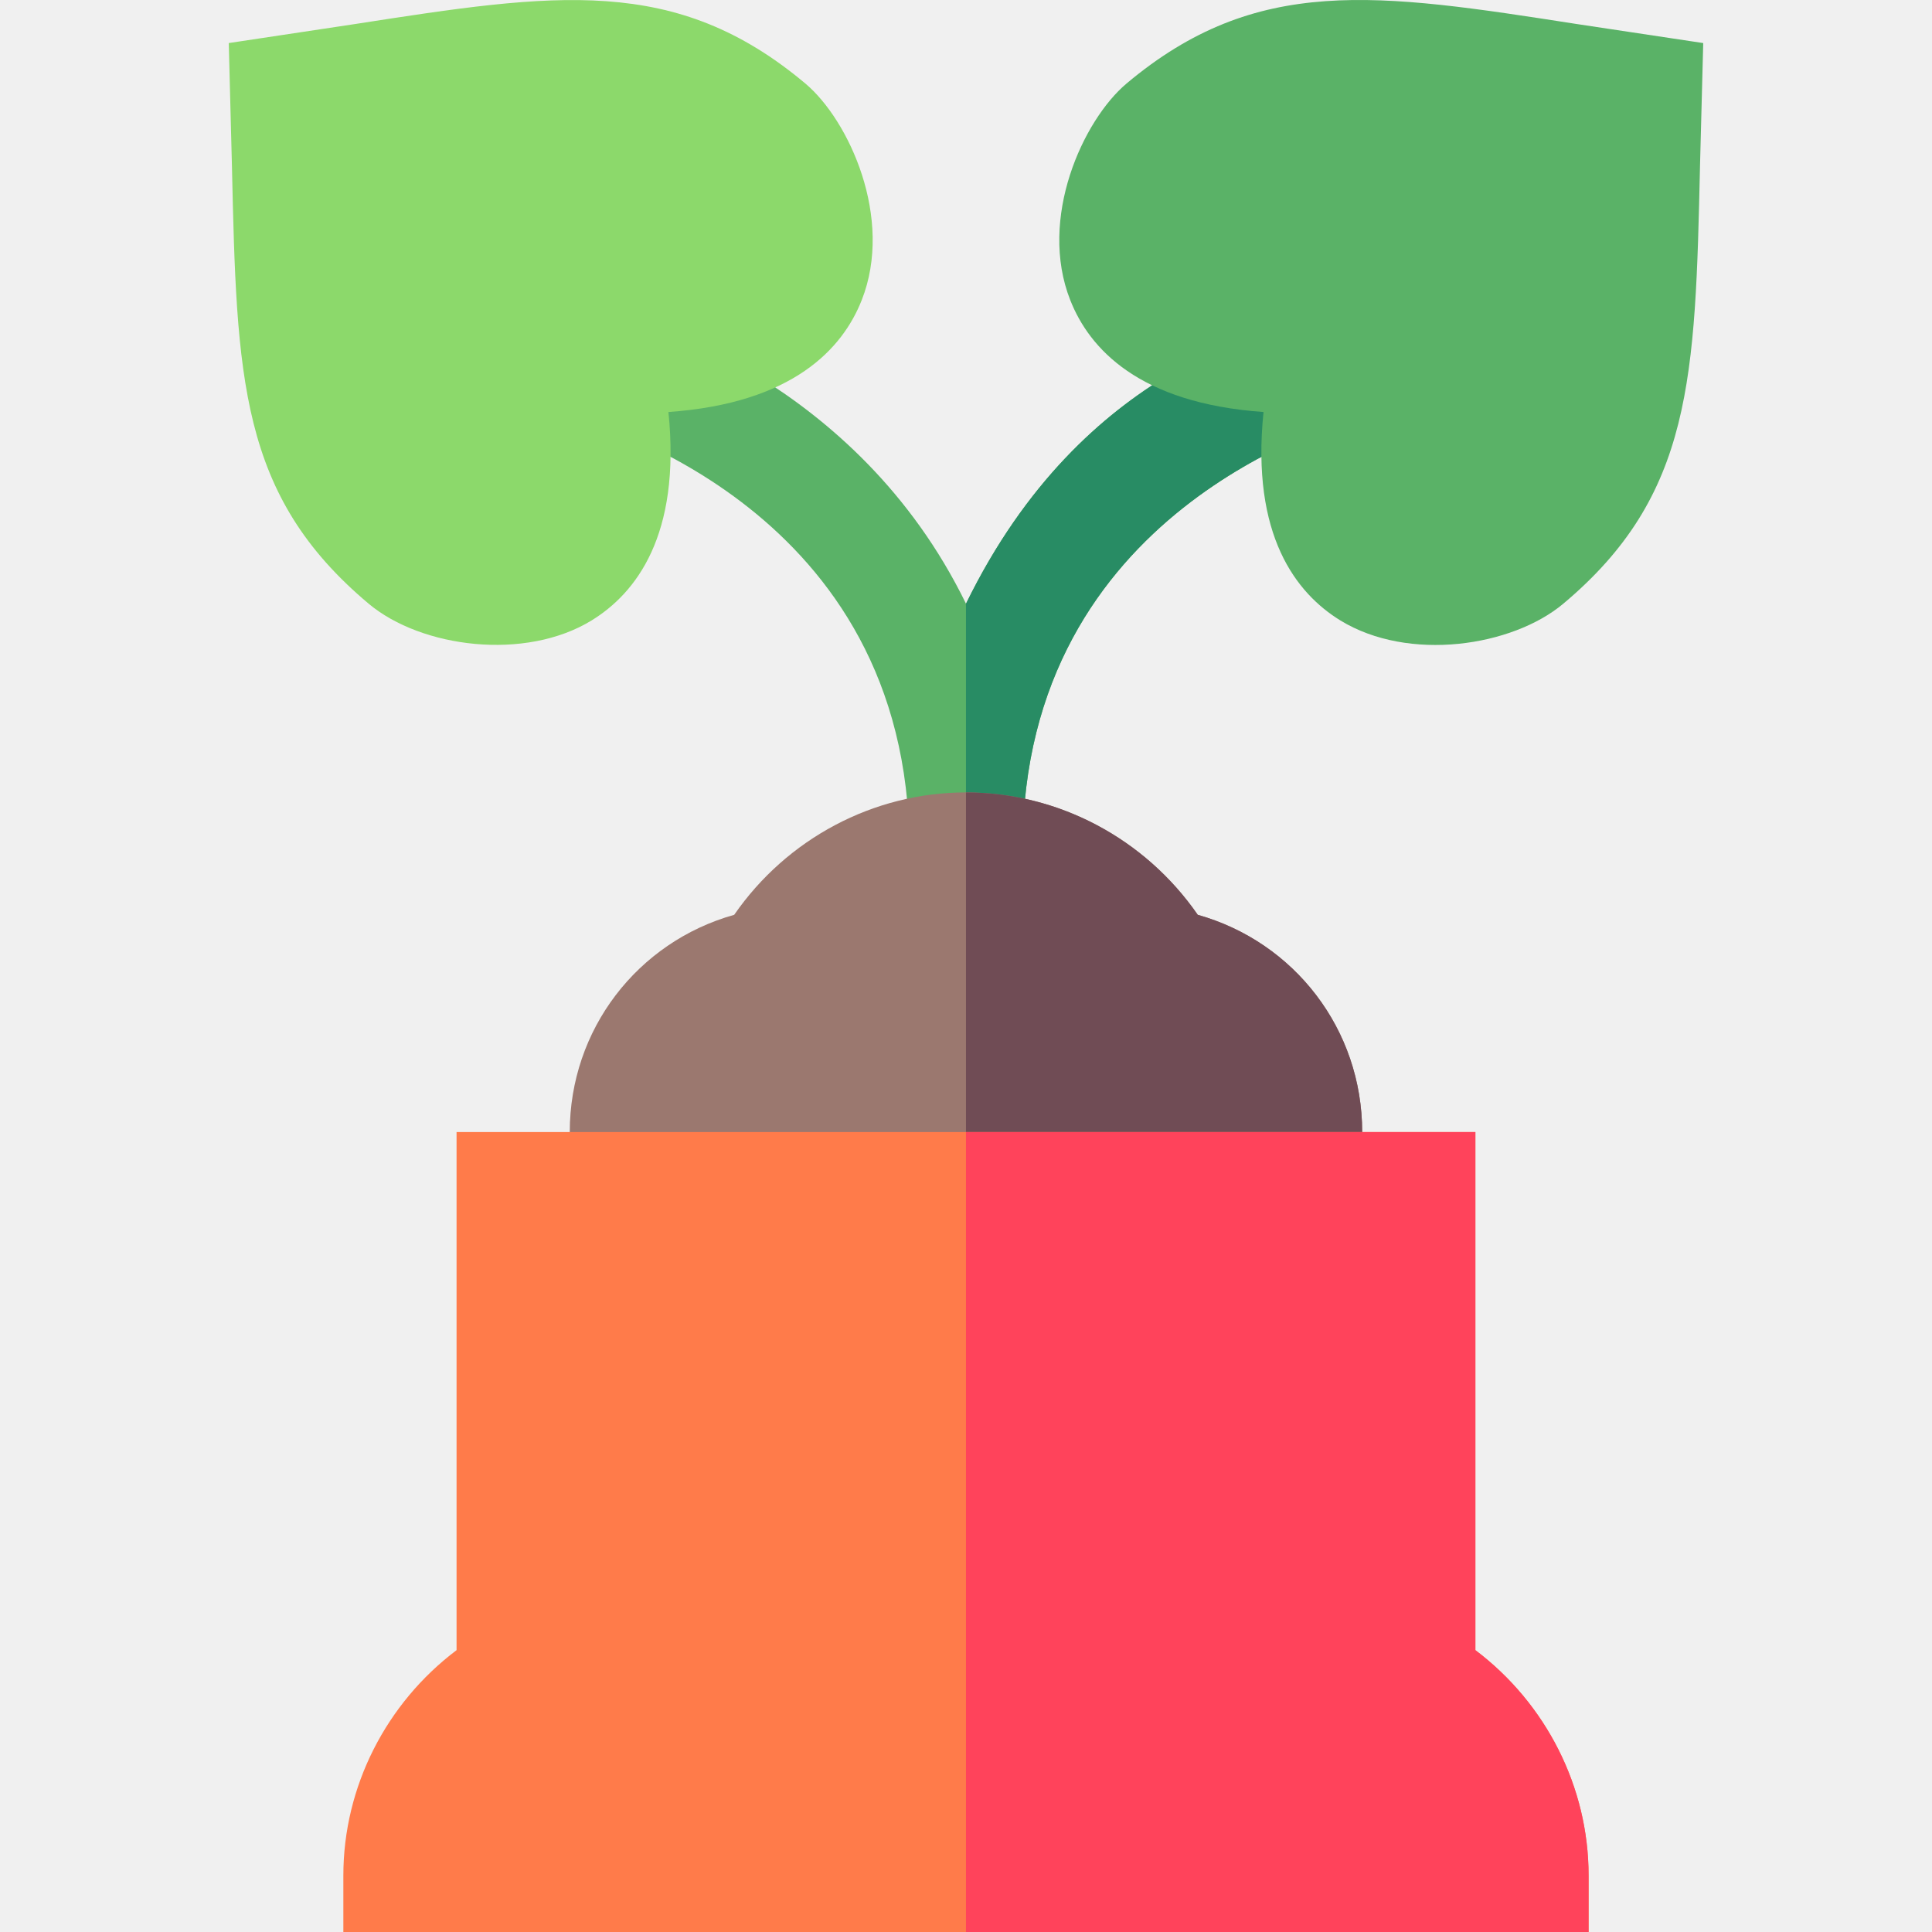
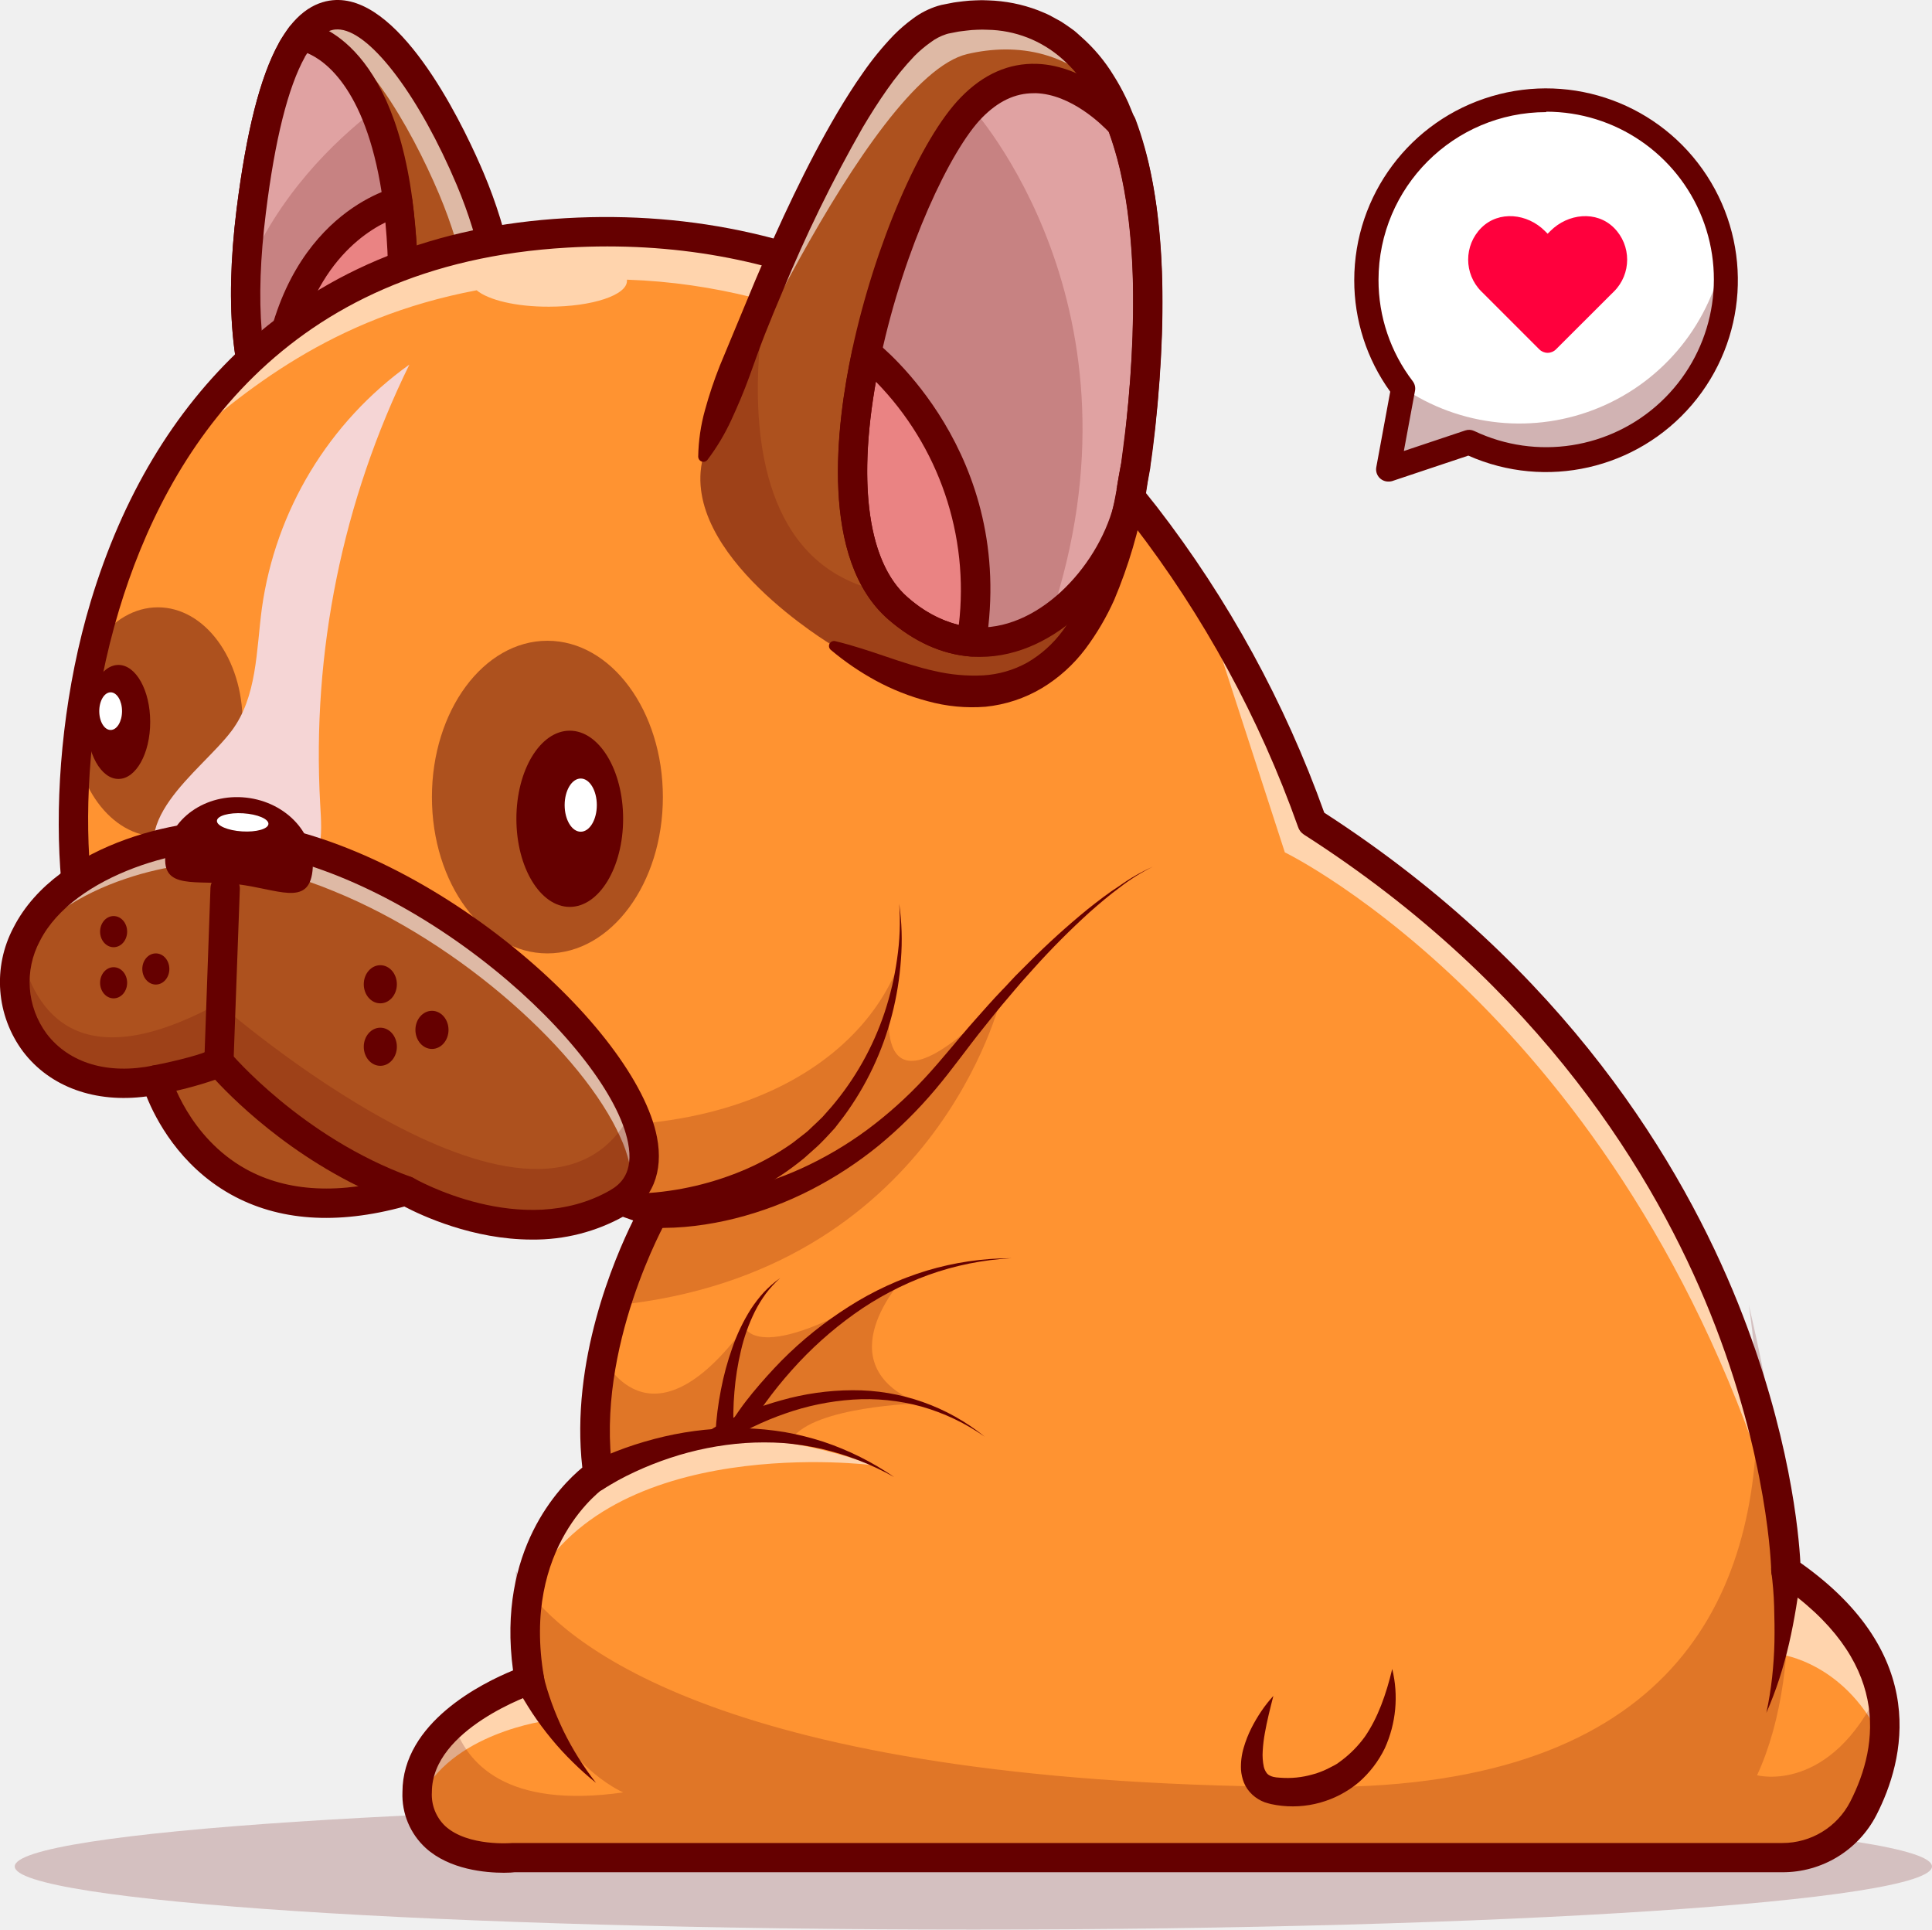
- <svg xmlns="http://www.w3.org/2000/svg" id="Capa_1" enable-background="new 0 0 512 512" height="512" viewBox="0 0 512 512" width="512">
-   <g>
-     <path d="m358.253 110.508-11.074-27.891c-9.218 5.515-59.725 12.988-91.179 77.364-.002-.004-.005-.009-.007-.013-29.229-59.813-86.944-74.813-91.187-77.351l-11.074 27.891c3.001 2.269 87.193 23.811 87.268 114.395 0 .033-.007.064-.007.097h.015 14.985 15 .015c0-.033-.007-.064-.007-.097.074-90.529 84.251-112.127 87.252-114.395z" fill="#5ab267" />
-     <path d="m271.007 225c0-.033-.007-.064-.007-.097.075-90.529 84.252-112.126 87.253-114.395l-11.074-27.891c-9.218 5.515-59.725 12.988-91.179 77.364-.002-.004-.005-.009-.007-.013v65.032h15z" fill="#288c64" />
-     <path d="m97.716 160.005c-34.277-28.77-34.98-59.824-36.255-116.221l-.835-32.373 33.56-5.054c52.881-8.203 84.785-13.14 119.224 15.762 11.558 9.697 23.525 35.742 14.941 57.451-5.054 12.788-18.149 27.29-51.211 29.619 3.354 32.681-8.643 48.032-20.347 55.225-17.571 10.788-45.099 7.292-59.077-4.409z" fill="#8cd96b" />
-     <path d="m355.192 164.414c-11.689-7.192-23.687-22.529-20.347-55.225-33.047-2.329-46.143-16.816-51.196-29.604-8.599-21.709 3.369-47.754 14.912-57.466 34.453-28.93 66.357-23.979 119.238-15.761l33.574 5.054-.85 32.461c-1.274 56.353-1.978 87.378-36.255 116.133-13.504 11.305-40.92 15.533-59.076 4.408z" fill="#5ab267" />
-     <path d="m317.414 242.432c-13.946-20.157-36.885-32.432-61.421-32.432s-47.476 12.275-61.421 32.432c-25.635 7.207-43.579 30.381-43.579 57.568 0 6.841 1.157 13.564 3.413 19.995h101.587 101.587c2.256-6.431 3.413-13.154 3.413-19.995 0-27.187-17.945-50.361-43.579-57.568z" fill="#9b786f" />
-     <path d="m360.993 300c0-27.188-17.944-50.361-43.579-57.568-13.946-20.157-36.885-32.432-61.421-32.432v109.995h101.587c2.255-6.431 3.413-13.154 3.413-19.995z" fill="#704c55" />
-     <path d="m390.993 437.308v-137.308h-135-135v137.308c-18.691 14.092-30 36.24-30 59.692v15h165 165v-15c0-23.452-11.309-45.601-30-59.692z" fill="#ff7b4a" />
-     <path d="m420.993 497c0-23.452-11.309-45.601-30-59.692v-137.308h-135v212h165z" fill="#ff435b" />
+ <svg xmlns="http://www.w3.org/2000/svg" viewBox="0 0 415.59 415">
+   <defs>
+     <style>.cls-1{opacity:0.2;}.cls-2{fill:#650000;}.cls-3{fill:#ad511e;}.cls-4{opacity:0.6;}.cls-5{fill:#fff;}.cls-6{fill:#e0a2a2;}.cls-7{fill:#ea8383;}.cls-8{fill:#ff9331;}.cls-9{fill:#f5d5d5;}.cls-10{opacity:0.5;}.cls-11{opacity:0.3;}.cls-12{fill:#ff003d;}</style>
+   </defs>
+   <g id="Layer_2" data-name="Layer 2">
+     <g id="Layer_1-2" data-name="Layer 1">
+       <g class="cls-1">
+         <ellipse class="cls-2" cx="209.38" cy="401.42" rx="206.21" ry="13.58" />
+       </g>
+       <path class="cls-3" d="M101.16,97.72C94.8,103.33,70.32,111.88,58.84,92,53.72,83.07,51.18,68.49,54,45.41c2.11-17.22,5.17-28.23,8.77-34.69l.05-.11a26.27,26.27,0,0,1,1.88-2.86C76.65-7.81,93.19,19.64,101.16,38.51,112.08,64.37,110.31,89.64,101.16,97.72Z" />
+       <g class="cls-4">
+         <path class="cls-5" d="M101.67,98.3c-2.2,1.93-6.55,4.22-11.78,5.56a21.75,21.75,0,0,0,4.56-2.9c9.14-8.08,10.91-33.36,0-59.22-6.12-14.48-17.29-34-27.54-35.28C78.66-4.73,94.07,21.09,101.67,39.09,112.59,65,110.82,90.22,101.67,98.3Z" />
+       </g>
+       <path class="cls-2" d="M80.64,107.61a33.1,33.1,0,0,1-5.23-.41A26.84,26.84,0,0,1,56.1,93.56C50,82.92,48.23,66.59,50.89,45,53,28.31,55.93,16.61,60,9.24l0,0L60.11,9a28.84,28.84,0,0,1,2.12-3.21C66.4.37,71-.3,74.07.09c14,1.8,26.51,28.92,30,37.19,10.71,25.36,10.35,53-.82,62.81h0C99.32,103.56,90.31,107.61,80.64,107.61Zm-15-95.5v0a.75.75,0,0,0-.07.12c-3.64,6.55-6.46,17.83-8.4,33.54C54.68,66,56.16,81,61.58,90.4A20.42,20.42,0,0,0,76.43,101c9.7,1.58,19.53-2.87,22.64-5.61,8-7,9.54-31.06-.82-55.61C90.32,21,80.05,7.23,73.27,6.37c-1.37-.18-3.48,0-6,3.31A21.36,21.36,0,0,0,65.64,12.11Zm35.52,85.61h0Z" />
+       <path class="cls-6" d="M58.92,92.09,58.84,92c-4.08-7.08-6.51-17.73-5.92-33.4q.24-6.07,1.1-13.16c2.13-17.21,5.19-28.23,8.77-34.7l.06-.1,1.88-2.86S74,8.49,80.54,23.66a74.73,74.73,0,0,1,5,19.72c.42,3.17.74,6.65.93,10.42C88.81,98.3,58.92,92.09,58.92,92.09Z" />
+       <g class="cls-1">
+         <path class="cls-2" d="M58.92,92.09,58.84,92c-4.08-7.08-6.51-17.73-5.92-33.4,7-16.6,18.71-28,27.62-34.91a74.73,74.73,0,0,1,5,19.72c.42,3.17.74,6.65.93,10.42C88.81,98.3,58.92,92.09,58.92,92.09Z" />
+       </g>
+       <path class="cls-2" d="M62.55,95.54a22.22,22.22,0,0,1-4.27-.36A3.15,3.15,0,0,1,56.39,94l-.08-.1a2.3,2.3,0,0,1-.21-.33C50,82.92,48.23,66.59,50.89,45,53,28.31,55.93,16.6,60,9.24l0,0a3.54,3.54,0,0,1,.19-.33L62.09,6A3.15,3.15,0,0,1,65,4.6C65.75,4.66,83.9,6.52,88.71,43c.45,3.41.76,7,1,10.67C90.54,70.72,86.94,82.86,79,89.72A25.06,25.06,0,0,1,62.55,95.54ZM60.9,89.15c2.69.21,8.91.12,14-4.29,6.39-5.52,9.23-15.92,8.45-30.89-.17-3.51-.48-6.94-.9-10.18C79.22,19.4,69.93,13,66.1,11.42l-.51.78,0,.05c-3.64,6.55-6.46,17.83-8.4,33.54C54.78,65.1,56,79.68,60.9,89.15Z" />
+       <path class="cls-7" d="M58.92,92.09,58.84,92C59,53.41,80.53,44.86,85.57,43.38c.42,3.18.74,6.65.93,10.42C88.81,98.3,58.92,92.09,58.92,92.09Z" />
+       <path class="cls-2" d="M62.55,95.54a22.22,22.22,0,0,1-4.27-.36A3.15,3.15,0,0,1,56.39,94l-.08-.1A3.25,3.25,0,0,1,55.68,92c.2-41.11,24.2-50.21,29-51.61a3.15,3.15,0,0,1,4,2.62c.45,3.41.76,7,1,10.67C90.54,70.72,86.94,82.86,79,89.72A25.06,25.06,0,0,1,62.55,95.54Zm-.49-6.33a19,19,0,0,0,12.83-4.35c6.39-5.52,9.23-15.92,8.45-30.89q-.15-3.13-.44-6.14C76,51.24,63,61.32,62.06,89.21Z" />
+       <path class="cls-8" d="M405.22,375.87c-1.72,14-11.64,24.34-11.64,24.34h-283S91.89,402,89.93,388.52a16.53,16.53,0,0,1-.17-2.4c0-6.1,3.47-11.05,7.78-14.82A53.89,53.89,0,0,1,113.9,362c-.13-.79-.26-1.57-.36-2.35s-.17-1.38-.24-2.06a51.84,51.84,0,0,1,.45-14.5c3.13-17.5,14.91-25.36,14.91-25.36s0-.18,0-.27a76.58,76.58,0,0,1,1-24.95,101.58,101.58,0,0,1,2.79-11.1,109.35,109.35,0,0,1,8.33-20S40.13,226.5,24,214.43c-4.45-3.34-8-16.85-8.26-34.79-.36-23.95,5.07-55.82,21.88-81.9h0C53.74,72.79,80.22,53.15,122,50.78c69.56-4,112.8,40.76,136.58,78.16q1.58,2.48,3,4.9h0c14.42,23.93,20.68,43.69,20.68,43.69,61.65,39.45,86,91,95.65,125a176.8,176.8,0,0,1,5.76,28.75v0c.5,4.6.53,7.18.53,7.18s.3.19.45.3c11.89,8.17,17.63,16.77,19.78,24.88A31.91,31.91,0,0,1,405.22,375.87Z" />
+       <g class="cls-4">
+         <path class="cls-5" d="M405.22,375.19c-7.73-17.71-22.29-19.37-22.29-19.37,1.65-8.11.65-25.16.65-25.16h.08c.5,4.6.53,7.18.53,7.18l.45.3c11.89,8.17,17.63,16.78,19.78,24.89A31.85,31.85,0,0,1,405.22,375.19Z" />
+       </g>
+       <g class="cls-4">
+         <path class="cls-5" d="M118,370s-21.46,2.61-27.81,17.34l-.24.53a16.49,16.49,0,0,1-.17-2.39c0-6.11,3.47-11.05,7.78-14.83a54.14,54.14,0,0,1,16.36-9.32c-.13-.79-.26-1.57-.36-2.35s-.17-1.38-.24-2.06C113.3,356.89,115.05,365.58,118,370Z" />
+       </g>
+       <g class="cls-4">
+         <path class="cls-5" d="M187.84,315.13s-57.2-7.42-74.09,27.26C113.75,342.39,126.07,293.17,187.84,315.13Z" />
+       </g>
+       <g class="cls-1">
+         <path class="cls-2" d="M197.74,301.83s-22.68.62-27.4,7.62a94.83,94.83,0,0,0-41.72,7.31,76.59,76.59,0,0,1,1-24.95s9.88,21.53,30.57-6.39c0,0,3,9.35,34.2-10.56C194.39,274.86,177,293.31,197.74,301.83Z" />
+       </g>
+       <g class="cls-1">
+         <path class="cls-2" d="M215.3,214.73s-13.93,59-82.89,66a109.75,109.75,0,0,1,8.33-20S40.13,225.82,24,213.75c-4.45-3.34-8-16.84-8.26-34.78,6.65,18.17,22.87,43.27,62.48,55.16,66,19.81,103.27-.55,114.12-24.4C192.17,210.57,183.55,247.28,215.3,214.73Z" />
+       </g>
+       <g class="cls-1">
+         <path class="cls-2" d="M393.58,399.54h-283s-20.79,2-20.79-14.09c0-6.11,3.47-11.05,7.78-14.83,2.79,8.67,11.36,18.44,36.49,14.88,0,0-14.47-6.08-20.49-26.55A69.14,69.14,0,0,1,111,337.83a20,20,0,0,0,2.79,4.56c9,11.71,44.4,41.95,170.66,41.95,75,0,94-40.39,93.49-82.48a158.42,158.42,0,0,0-1.76-21.21c4.43,18.78,7.9,39,8.5,57.48.53,16.59-1.25,31.86-6.72,43.68,0,0,15.81,4.28,26.5-18.79C409.67,382.78,393.58,399.54,393.58,399.54Z" />
+       </g>
+       <g class="cls-4">
+         <path class="cls-5" d="M383.66,330.61l-.08.05c-31.67-110.76-107.2-147.34-107.2-147.34l-17.85-55c1.05,1.64,2.06,3.28,3,4.89h0c14.42,23.94,20.68,43.69,20.68,43.69C366.37,230.7,381.09,307,383.66,330.61Z" />
+       </g>
+       <g class="cls-4">
+         <path class="cls-5" d="M134.86,60.15a2.45,2.45,0,0,1,0,.27c0,3.06-7.5,5.54-16.75,5.54C111,66,105,64.5,102.53,62.43c-31.27,5.9-50,21.59-64.87,34.63,16.08-25,42.56-44.59,84.29-47C194.56,46,238.51,94.89,261.56,133.16,260.6,132.12,210.22,62.65,134.86,60.15Z" />
+       </g>
+       <ellipse class="cls-3" cx="33.97" cy="155.27" rx="18.21" ry="24.65" />
+       <path class="cls-9" d="M49.81,157.2c5.5-7.31,5.31-17.23,6.51-26.3A77.64,77.64,0,0,1,88.06,78.41a190.33,190.33,0,0,0-19.19,94.43c.19,3.37.47,6.8-.32,10.08-3.28,13.59-23,17.37-32,7.08C25.44,177.25,43.13,166.08,49.81,157.2Z" />
+       <ellipse class="cls-3" cx="117.75" cy="171.43" rx="24.84" ry="33.62" />
+       <path class="cls-2" d="M108.41,402.78c-3.93,0-11.7-.65-16.84-5.33a15.47,15.47,0,0,1-5-12c0-15,17.18-23.48,23.79-26.19-3.5-25.92,10.08-39.64,14.9-43.63-2.6-22.84,6.87-44.92,10.94-53.15-18.14-6.36-99.32-35.12-114.1-46.2-10.36-7.77-13.64-50.29-2.56-87,6.8-22.49,17.82-40.9,32.75-54.71,18.13-16.75,41.5-26.06,69.45-27.65,27.54-1.56,53.31,4.29,76.58,17.38C216.91,74.76,233.9,89.8,248.86,109a239.53,239.53,0,0,1,36,65.79c52,33.61,77.1,75.88,89,105.5,11.22,28,13.1,49.76,13.42,55.82,28.17,19.89,22.4,42.46,16.36,54.25a22.66,22.66,0,0,1-20.29,12.31H110.69C110.34,402.72,109.53,402.78,108.41,402.78ZM130.63,53q-4.22,0-8.5.25c-61.37,3.48-86.35,44.27-96.5,77.87-11.84,39.16-5.46,75.77.3,80.09,15.52,11.64,114.84,46.15,115.84,46.49a3.17,3.17,0,0,1,1.71,4.56c-.16.27-15.51,27.59-11.69,54.32a3.16,3.16,0,0,1-1.38,3.08c-.74.5-18.31,12.79-13.39,41.09a3.15,3.15,0,0,1-2.12,3.54c-.21.08-22,7.53-22,21.15a9.31,9.31,0,0,0,2.88,7.31c4.89,4.46,14.36,3.64,14.45,3.63l.3,0H383.37A16.37,16.37,0,0,0,398,387.5c6.33-12.36,8.76-30.55-15.61-47.05a3.16,3.16,0,0,1-1.38-2.58c0-.23-.52-24.14-13.13-55.47-11.62-28.86-36.22-70.14-87.36-102.88a3.08,3.08,0,0,1-1.31-1.7,235.42,235.42,0,0,0-35.48-65.06C212.82,73.08,174.79,53,130.63,53Z" />
+       <path class="cls-2" d="M126.31,315c.77-.43,1.4-.73,2.09-1.06s1.35-.63,2-.92c1.36-.58,2.72-1.12,4.1-1.61a77.71,77.71,0,0,1,8.41-2.46,70,70,0,0,1,17.29-1.78,65.19,65.19,0,0,1,8.61.84,62,62,0,0,1,8.34,2.08,60.73,60.73,0,0,1,15.2,7.59,59.84,59.84,0,0,0-15.62-6.07,60.44,60.44,0,0,0-8.22-1.25,63.24,63.24,0,0,0-8.26,0,65.9,65.9,0,0,0-16.07,3.19,70,70,0,0,0-7.58,3c-1.23.56-2.44,1.18-3.62,1.82q-.88.48-1.74,1c-.56.33-1.17.71-1.6,1h0a3.17,3.17,0,0,1-3.6-5.21Z" />
+       <path class="cls-2" d="M153.52,307.11c1.22-.72,2.35-1.28,3.54-1.86s2.37-1.08,3.58-1.57a66,66,0,0,1,7.38-2.5A57,57,0,0,1,183.36,299,44.7,44.7,0,0,1,211.83,309a45.21,45.21,0,0,0-13.59-6.48,44.48,44.48,0,0,0-14.82-1.5,55,55,0,0,0-14.53,3,64,64,0,0,0-6.85,2.83c-1.11.54-2.21,1.1-3.28,1.7s-2.15,1.25-3.08,1.88l0,0a2,2,0,1,1-2.24-3.26Z" />
+       <path class="cls-2" d="M153.91,308.24a66,66,0,0,1,1.17-9.34,61.06,61.06,0,0,1,2.44-9,39.76,39.76,0,0,1,4-8.35,28.8,28.8,0,0,1,2.83-3.66,24.16,24.16,0,0,1,3.45-3,23.69,23.69,0,0,0-3.07,3.35,27,27,0,0,0-2.35,3.84,38.29,38.29,0,0,0-3,8.42,58.92,58.92,0,0,0-1.4,8.84,64,64,0,0,0-.15,8.85v.06a2,2,0,1,1-4,.23A.74.74,0,0,1,153.91,308.24Z" />
+       <path class="cls-2" d="M156.42,307.25c.86-1.43,1.73-2.68,2.65-4s1.86-2.5,2.84-3.71q3-3.63,6.24-6.94A82.64,82.64,0,0,1,182.61,281a68.08,68.08,0,0,1,16.78-7.73,63.24,63.24,0,0,1,18.15-2.66,62.88,62.88,0,0,0-17.84,3.6,66.69,66.69,0,0,0-16,8.43,80.69,80.69,0,0,0-13.39,12.05,87.9,87.9,0,0,0-5.65,7c-.88,1.21-1.73,2.45-2.53,3.7s-1.6,2.56-2.25,3.78l0,0a2,2,0,0,1-3.5-1.85Z" />
+       <path class="cls-2" d="M141.1,257.39l.85.08c.31,0,.64,0,1,.06.65,0,1.3,0,2,0,1.32,0,2.66,0,4-.14a63.89,63.89,0,0,0,8-1.09,71.94,71.94,0,0,0,15.44-5,79.17,79.17,0,0,0,14.11-8.29,90.37,90.37,0,0,0,12.29-11c3.74-4,7.25-8.51,11-12.72,1.88-2.12,3.74-4.24,5.7-6.28,1-1,1.92-2.07,2.91-3.09l3-3a166.85,166.85,0,0,1,12.56-11.37c2.22-1.76,4.45-3.49,6.81-5A41.6,41.6,0,0,1,248,186.4a41.06,41.06,0,0,0-7.12,4.46c-2.26,1.66-4.4,3.49-6.5,5.34a166.71,166.71,0,0,0-11.87,11.91l-2.81,3.14c-.92,1.05-1.81,2.13-2.72,3.2-1.84,2.12-3.58,4.32-5.33,6.5-3.52,4.37-6.72,8.94-10.44,13.35A94.57,94.57,0,0,1,189,246.39a83.38,83.38,0,0,1-14.52,9.49,76.54,76.54,0,0,1-16.35,6.17,69.71,69.71,0,0,1-8.67,1.61c-1.46.18-2.94.3-4.43.37-.75,0-1.5.06-2.26.06h-1.15c-.4,0-.75,0-1.26-.07a3.33,3.33,0,1,1,.54-6.64h.2Z" />
+       <path class="cls-2" d="M273.91,364.75c-.7,2.73-1.37,5.39-1.83,8a31.25,31.25,0,0,0-.46,3.85,12.22,12.22,0,0,0,.24,3.4,3.68,3.68,0,0,0,.5,1.16,1.8,1.8,0,0,0,.65.64,3.18,3.18,0,0,0,.9.36l.62.11.87.07a19.62,19.62,0,0,0,6.89-.69,11.88,11.88,0,0,0,1.66-.53,16.24,16.24,0,0,0,1.61-.69c.51-.27,1-.51,1.55-.8s1-.66,1.47-1a24,24,0,0,0,5-5.09c2.81-4.06,4.59-9.11,5.9-14.59a26.25,26.25,0,0,1-1.6,17.07,23.22,23.22,0,0,1-5.61,7.32,22.23,22.23,0,0,1-8.3,4.36,22,22,0,0,1-9.38.53l-1.18-.22c-.43-.1-.91-.25-1.36-.39A8,8,0,0,1,269.4,386a7.8,7.8,0,0,1-1.07-1.22,7.17,7.17,0,0,1-.75-1.38,9.35,9.35,0,0,1-.63-2.77,14.33,14.33,0,0,1,.59-4.78,24.72,24.72,0,0,1,1.61-4.11,33,33,0,0,1,2.16-3.69A28,28,0,0,1,273.91,364.75Z" />
+       <path class="cls-2" d="M116.9,360.3c.08.4.21.95.34,1.44s.29,1,.43,1.51c.31,1,.65,2,1,3a64.51,64.51,0,0,0,2.53,6,64,64,0,0,0,7,11.19,64,64,0,0,1-5-4.46,62.37,62.37,0,0,1-4.59-5,65.74,65.74,0,0,1-4.1-5.52c-.64-1-1.26-1.94-1.85-2.95-.29-.51-.59-1-.87-1.53s-.55-1-.84-1.67l0-.1a3.19,3.19,0,0,1,5.8-2.66A2.68,2.68,0,0,1,116.9,360.3Z" />
+       <path class="cls-2" d="M387.36,337.73c-.21,2.77-.56,5.34-1,8s-.93,5.2-1.52,7.76-1.3,5.1-2.1,7.59a77.26,77.26,0,0,1-2.78,7.3,76.9,76.9,0,0,0,1.24-7.64c.27-2.55.45-5.1.5-7.65s0-5.1-.07-7.64-.3-5.11-.61-7.49v0a3.18,3.18,0,1,1,6.31-.82A3.53,3.53,0,0,1,387.36,337.73Z" />
+       <path class="cls-3" d="M245.34,91.88c-.3,2.84-.65,5.54-1,8.12h0c-.3,2-.61,3.87-1,5.72a.13.13,0,0,1,0,.06c-.24,1.3-.5,2.58-.76,3.81q-.88,4.13-1.95,7.72c-14.13,48.75-48.29,27.85-61.51,21.51,0,0-33-19.57-27.93-40.25,0,0,5.77-17.09,14.1-36.76v0C176,36.49,190.89,7,203.15,4.13c13.5-3.11,29.77.42,38.14,22.63h0C246.46,40.44,248.65,61.21,245.34,91.88Z" />
+       <g class="cls-1">
+         <path class="cls-2" d="M240.62,117.32c-14.13,48.75-48.29,27.85-61.51,21.51,0,0-33-19.57-27.93-40.25,0,0,5.77-17.09,14.1-36.76C164.85,63.72,143.59,159.65,240.62,117.32Z" />
+       </g>
+       <g class="cls-4">
+         <path class="cls-5" d="M239.67,22.17c-8.85-11.36-21.07-13-31.58-10.55-21.44,5-55.79,83.55-56.91,86.13C152.1,95,181.67,8.31,203.12,3.36,215.81.44,230.94,3.37,239.67,22.17Z" />
+       </g>
+       <path class="cls-6" d="M245.34,91.88c-.3,2.84-.65,5.54-1,8.12h0c-.41,2.1-.74,4-1,5.72a.13.13,0,0,1,0,.06,30.2,30.2,0,0,1-.76,3.81,43.34,43.34,0,0,1-16.71,23.56c-9.29,6.29-21.12,7.69-32.68-2.3C170,110.74,193.37,39.06,209,23.13s32.33,3.63,32.33,3.63h0C246.46,40.44,248.65,61.21,245.34,91.88Z" />
+       <g class="cls-1">
+         <path class="cls-2" d="M225.86,133.16c-9.29,6.29-21.12,7.69-32.68-2.3C170,110.74,193.37,39.06,209,23.13,209,23.13,248.5,66.23,225.86,133.16Z" />
+       </g>
+       <path class="cls-7" d="M209,138c-5.13-.42-10.48-2.6-15.78-7.18-11.53-10-11.57-32.66-6.78-54.92C186.4,75.94,215.28,98.41,209,138Z" />
+       <path class="cls-2" d="M209,141.2h-.26c-6.17-.5-12.09-3.18-17.6-7.94-14.87-12.88-11.27-41.85-7.8-58a3.19,3.19,0,0,1,2-2.31,3.16,3.16,0,0,1,3,.48c1.24,1,30.28,24.08,23.75,65.09A3.17,3.17,0,0,1,209,141.2ZM188.41,82.09c-4,22.37-1.55,39.11,6.84,46.38a26.16,26.16,0,0,0,11,5.95A64,64,0,0,0,188.41,82.09Z" />
+       <path class="cls-2" d="M179.57,137.87c7.73,1.84,14.5,4.94,21.51,6.45a37.3,37.3,0,0,0,10.33.94,22.33,22.33,0,0,0,9.54-2.74,25.06,25.06,0,0,0,7.6-6.8,49.74,49.74,0,0,0,5.41-9.24,99.69,99.69,0,0,0,6.25-21.25l.29-.85a2.88,2.88,0,0,0-.32,1.34l0-.59,1-5.59,0,.47h0c0-.12,0-.23,0-.35l0-.12c.37-3,.8-6,1.12-9l.45-4.56.37-4.55c.43-6.08.67-12.16.61-18.22a142.35,142.35,0,0,0-1.23-18c-.41-3-.94-5.91-1.61-8.8a75.07,75.07,0,0,0-2.54-8.46l3,2.05h0A3.16,3.16,0,0,1,238.38,28l0-.12-.91-2.16a20.31,20.31,0,0,0-.95-2.13,38.43,38.43,0,0,0-2.24-4,29.87,29.87,0,0,0-5.76-6.9,24.78,24.78,0,0,0-16.12-6.29,20.93,20.93,0,0,0-2.24,0,21.5,21.5,0,0,0-2.26.18c-.75.11-1.5.15-2.25.32l-1.12.22-.56.11-.42.12a11.4,11.4,0,0,0-3.42,1.79A27.1,27.1,0,0,0,196.75,12a61.08,61.08,0,0,0-5.95,7.29c-1.85,2.62-3.57,5.35-5.23,8.14a306.28,306.28,0,0,0-17.25,35.28c-1.28,3-2.55,6.07-3.76,9.13s-2.28,6.18-3.41,9.27-2.41,6.13-3.8,9.13a46.41,46.41,0,0,1-5.17,8.66h0a1.11,1.11,0,0,1-1.56.19,1.15,1.15,0,0,1-.43-.88,39.69,39.69,0,0,1,1.47-10.06,91.48,91.48,0,0,1,3.17-9.47l7.67-18.45c2.6-6.13,5.32-12.22,8.22-18.24s6-12,9.42-17.79c1.73-2.9,3.53-5.77,5.51-8.57a65.44,65.44,0,0,1,6.6-8.07A33.79,33.79,0,0,1,196.38,4a17.68,17.68,0,0,1,5.36-2.73c.26-.08.54-.16.77-.21l.66-.13,1.32-.26c.87-.2,1.77-.26,2.66-.39a26.6,26.6,0,0,1,2.69-.2,22.43,22.43,0,0,1,2.72,0,32.93,32.93,0,0,1,10.73,2.13c.84.36,1.71.68,2.53,1.1l2.43,1.33c.77.51,1.52,1,2.28,1.56a10.11,10.11,0,0,1,1.08.85l1,.9a36.12,36.12,0,0,1,6.93,8.27,45.88,45.88,0,0,1,2.58,4.64,24.39,24.39,0,0,1,1.07,2.4l1,2.42-3-2.05h0a3.16,3.16,0,0,1,2.94,2.05A80.88,80.88,0,0,1,247,34.88c.73,3.11,1.29,6.25,1.73,9.38a149.32,149.32,0,0,1,1.28,18.84c.06,6.27-.18,12.52-.63,18.74l-.37,4.67-.46,4.64c-.33,3.1-.78,6.22-1.16,9.33l0-.48h0v0a3,3,0,0,1,0,.43l-1,5.83.06-.59a3.42,3.42,0,0,1-.35,1.47l.29-.85a106.15,106.15,0,0,1-6.71,22.72,55.42,55.42,0,0,1-6.18,10.52,33.17,33.17,0,0,1-9.38,8.47A29.6,29.6,0,0,1,212,152a36,36,0,0,1-12.44-1.19,50.51,50.51,0,0,1-11.18-4.43,58.35,58.35,0,0,1-9.67-6.61l0,0a1.08,1.08,0,0,1-.14-1.52A1.11,1.11,0,0,1,179.57,137.87Z" />
+       <path class="cls-2" d="M210.83,141.28c-.71,0-1.41,0-2.12-.09-6.17-.5-12.09-3.18-17.6-7.94-14.87-12.88-11.27-41.85-7.8-58C188.17,52.66,198,29.8,206.7,20.92c4.87-5,10.35-7.38,16.32-7.19,10.73.36,19.14,9.26,20.49,10.77a3,3,0,0,1,.75,1.14c5.88,15.59,7.3,38,4.23,66.57-.3,2.81-.65,5.56-1.05,8.18a2,2,0,0,1,0,.24c-.42,2.16-.73,4-.93,5.47a.31.31,0,0,1,0,.1h0a33.79,33.79,0,0,1-.83,4.2C241.55,125.67,227.29,141.28,210.83,141.28ZM222.34,20.05c-4,0-7.63,1.73-11.12,5.29-6.74,6.89-16.72,28-21.73,51.27-5.4,25.11-3.3,44,5.76,51.86,4.47,3.87,9.17,6,14,6.42,13.66,1.13,26.69-12.6,30.29-26.11a25.93,25.93,0,0,0,.68-3.38s0-.06,0-.09c.21-1.63.53-3.52,1-5.78h0c.39-2.55.74-5.23,1-8h0c2.93-27.23,1.71-48.44-3.64-63.08-1.51-1.61-8.13-8.17-15.78-8.41Zm22,80h0Z" />
+       <ellipse class="cls-2" cx="122.56" cy="176.1" rx="11.48" ry="18.95" />
+       <ellipse class="cls-5" cx="124.92" cy="173.16" rx="3.46" ry="5.72" />
+       <path class="cls-3" d="M132.78,258.76c-8.18,4.68-17,5.24-24.65,4.21l-.32-.05c-1.28-.17-2.53-.4-3.74-.65h0a61.85,61.85,0,0,1-16.69-6.17c-.66.19-1.31.37-2,.53-42,11-51.8-24.38-51.8-24.38-.7.14-1.39.27-2.06.36C10.85,235.73-.68,219.37,4.33,204.26a25.89,25.89,0,0,1,1.4-3.35c4.42-8.67,13.94-14.55,23.88-17.89,8.82-3,18-3.94,24.13-3.09a86.47,86.47,0,0,1,20.62,5.74c27.52,11.19,53.74,35,61.72,53,.4.88.75,1.74,1,2.6.16.46.33,1,.48,1.52.11.36.21.76.31,1.16s.19.81.27,1.21.14.73.2,1.11C139.13,251.68,137.48,256.08,132.78,258.76Z" />
+       <g class="cls-4">
+         <path class="cls-5" d="M135.87,256.2a16.49,16.49,0,0,0-.09-3.95c-.06-.38-.12-.74-.2-1.11s-.17-.8-.27-1.21-.2-.79-.3-1.16c-.16-.55-.33-1.06-.48-1.52a27.87,27.87,0,0,0-1.06-2.6c-8-18-34.2-41.84-61.72-53a86.34,86.34,0,0,0-20.62-5.74C45,185,35.82,186,27,189c-9.6,3.22-18.82,8.83-23.42,17,.12-.49.27-1,.43-1.45a23.55,23.55,0,0,1,1.4-3.35c4.42-8.68,13.94-14.56,23.88-17.9,8.82-3,18-3.93,24.12-3.09A86.68,86.68,0,0,1,74,186c27.52,11.19,53.75,35,61.73,53,.4.89.75,1.75,1.05,2.6.16.46.32,1,.48,1.52.1.37.21.76.31,1.16s.19.81.27,1.22.13.72.2,1.1C138.59,250.36,137.93,253.65,135.87,256.2Z" />
+       </g>
+       <path class="cls-2" d="M114.42,266.6c-12.76,0-23.82-5.21-27.44-7.11-14.58,4-27.15,3.09-37.38-2.63-11-6.17-16.16-16.23-18.08-21.05-11,1.48-20.74-2-26.55-9.63a25,25,0,0,1-2.06-26.7C12.32,181,40.84,175,54.16,176.8c17.6,2.41,38.07,12.19,56.16,26.82,16.87,13.65,28.74,29.34,31,40.95,1.46,7.53-1,13.54-7,16.94A39.65,39.65,0,0,1,114.42,266.6ZM87.36,252.94a3.22,3.22,0,0,1,1.6.43c.23.14,23.43,13.4,42.25,2.65,2.27-1.3,5.15-3.77,3.89-10.25-1.94-10.06-13.23-24.67-28.75-37.23-17.22-13.93-36.56-23.22-53-25.48-13-1.78-37.48,5-44.75,19.28a18.71,18.71,0,0,0,1.44,20c4.85,6.35,13.23,8.83,23,6.81a3.16,3.16,0,0,1,3.69,2.25c0,.13,3.82,13.15,16.1,20,9,5,20.33,5.56,33.73,1.68A3.2,3.2,0,0,1,87.36,252.94Z" />
+       <path class="cls-2" d="M35.6,183.78c.87-7.74,8.65-13.21,17.38-12.23s15.1,8,14.24,15.78-7.6,3.81-16.33,2.83S34.73,191.52,35.6,183.78Z" />
+       <ellipse class="cls-5" cx="52.2" cy="176.87" rx="1.95" ry="5.55" transform="translate(-127.59 217.89) rotate(-86.41)" />
+       <g class="cls-1">
+         <path class="cls-2" d="M108.13,263l-.32-.05c-.85-.13-1.73-.28-2.63-.44l-1.11-.21h0a98.18,98.18,0,0,1-18.64-5.64,129.36,129.36,0,0,1-40.77-27.17s-5.46,1.38-13.09,3.15C10.85,235.73-.68,219.37,4.33,204.26,7.42,218,17.25,232.08,47.07,215.79c0,0,70.15,61.5,89,22.91h0a24.6,24.6,0,0,1,1,2.61c.16.46.33,1,.48,1.52a28.64,28.64,0,0,1,.78,3.48C139.72,255,137,267.37,108.13,263Z" />
+       </g>
+       <ellipse class="cls-2" cx="81.81" cy="211.69" rx="3.56" ry="4.1" />
+       <ellipse class="cls-2" cx="92.92" cy="221.5" rx="3.56" ry="4.1" />
+       <ellipse class="cls-2" cx="81.81" cy="225.13" rx="3.56" ry="4.1" />
+       <ellipse class="cls-2" cx="24.44" cy="200.37" rx="2.91" ry="3.35" />
+       <ellipse class="cls-2" cx="33.52" cy="208.4" rx="2.91" ry="3.35" />
+       <ellipse class="cls-2" cx="24.44" cy="211.37" rx="2.91" ry="3.35" />
+       <path class="cls-2" d="M87.36,259.26a3.2,3.2,0,0,1-1.08-.19c-20.92-7.61-35.3-21.76-40-26.85a81.57,81.57,0,0,1-12.08,3.13A3.16,3.16,0,1,1,33,229.14c4.87-.93,11-2.51,12.25-3.4a3.18,3.18,0,0,1,4.23.59c.15.18,15.34,18.22,38.94,26.8a3.16,3.16,0,0,1-1.09,6.13Z" />
+       <path class="cls-2" d="M47.08,231.51H47a3.17,3.17,0,0,1-3.05-3.28L45.27,191a3.16,3.16,0,1,1,6.32.23l-1.36,37.25A3.16,3.16,0,0,1,47.08,231.51Z" />
+       <ellipse class="cls-2" cx="25.48" cy="155.27" rx="6.83" ry="12.26" />
+       <ellipse class="cls-5" cx="23.8" cy="152.95" rx="2.45" ry="4.05" />
+       <path class="cls-2" d="M138.43,256.61c.78,0,1.78-.07,2.69-.16s1.88-.2,2.82-.34c1.88-.26,3.75-.62,5.61-1.05a64.63,64.63,0,0,0,10.87-3.58,56.5,56.5,0,0,0,10-5.61l2.27-1.76c.37-.3.77-.57,1.12-.9l1.05-1c.69-.66,1.41-1.3,2.09-2l1.91-2.16a61.25,61.25,0,0,0,11.42-20.28,65.47,65.47,0,0,0,2.69-11.51,54.86,54.86,0,0,0,.46-11.88,55,55,0,0,1,.37,12,66,66,0,0,1-1.93,11.9,63.46,63.46,0,0,1-10.4,21.88l-1.89,2.46c-.68.77-1.4,1.51-2.1,2.27L176.39,246c-.35.38-.76.7-1.13,1.05l-2.32,2.07A61.43,61.43,0,0,1,162.58,256a70.2,70.2,0,0,1-11.51,4.7c-2,.6-4,1.14-6,1.57-1,.23-2,.42-3.09.59s-2,.32-3.25.42a3.33,3.33,0,0,1-.58-6.64h.31Z" />
+       <path class="cls-5" d="M301.83,83.61A38.61,38.61,0,1,1,316,95.14L298.61,101Z" />
+       <g class="cls-10">
+         <path class="cls-5" d="M332.61,29a38.67,38.67,0,0,0-38.45,34.52,37.55,37.55,0,0,1-.23-4.13,38.69,38.69,0,0,1,77.37,0,40.74,40.74,0,0,1-.22,4.15A38.69,38.69,0,0,0,332.61,29Z" />
+       </g>
+       <path class="cls-2" d="M298.61,103.57a2.62,2.62,0,0,1-2.56-3.08l3-16.25a40.84,40.84,0,0,1-7.74-24,41.26,41.26,0,1,1,24.54,37.75l-16.42,5.49A2.63,2.63,0,0,1,298.61,103.57Zm34-79.46a36.13,36.13,0,0,0-36.08,36.08A35.76,35.76,0,0,0,303.9,82a2.63,2.63,0,0,1,.49,2l-2.41,13,13.21-4.42a2.56,2.56,0,0,1,1.94.12,36.08,36.08,0,1,0,15.48-68.68Z" />
+       <g class="cls-11">
+         <path class="cls-2" d="M301.57,83.26a44.69,44.69,0,0,0,69.27-29.05,39.34,39.34,0,0,1,.46,6,38.69,38.69,0,0,1-55.29,35L298.61,101l3.22-17.35C301.74,83.49,301.66,83.37,301.57,83.26Z" />
+       </g>
+       <path class="cls-12" d="M318.64,49h0c3.78-3.77,9.91-3.1,13.68.68l.59.59.59-.59c3.78-3.78,9.9-4.45,13.68-.68h0a9.68,9.68,0,0,1,0,13.69l-.59.58L334.71,75.13a2.53,2.53,0,0,1-3.6,0L319.23,63.25l-.59-.58A9.68,9.68,0,0,1,318.64,49Z" />
+     </g>
  </g>
</svg>
